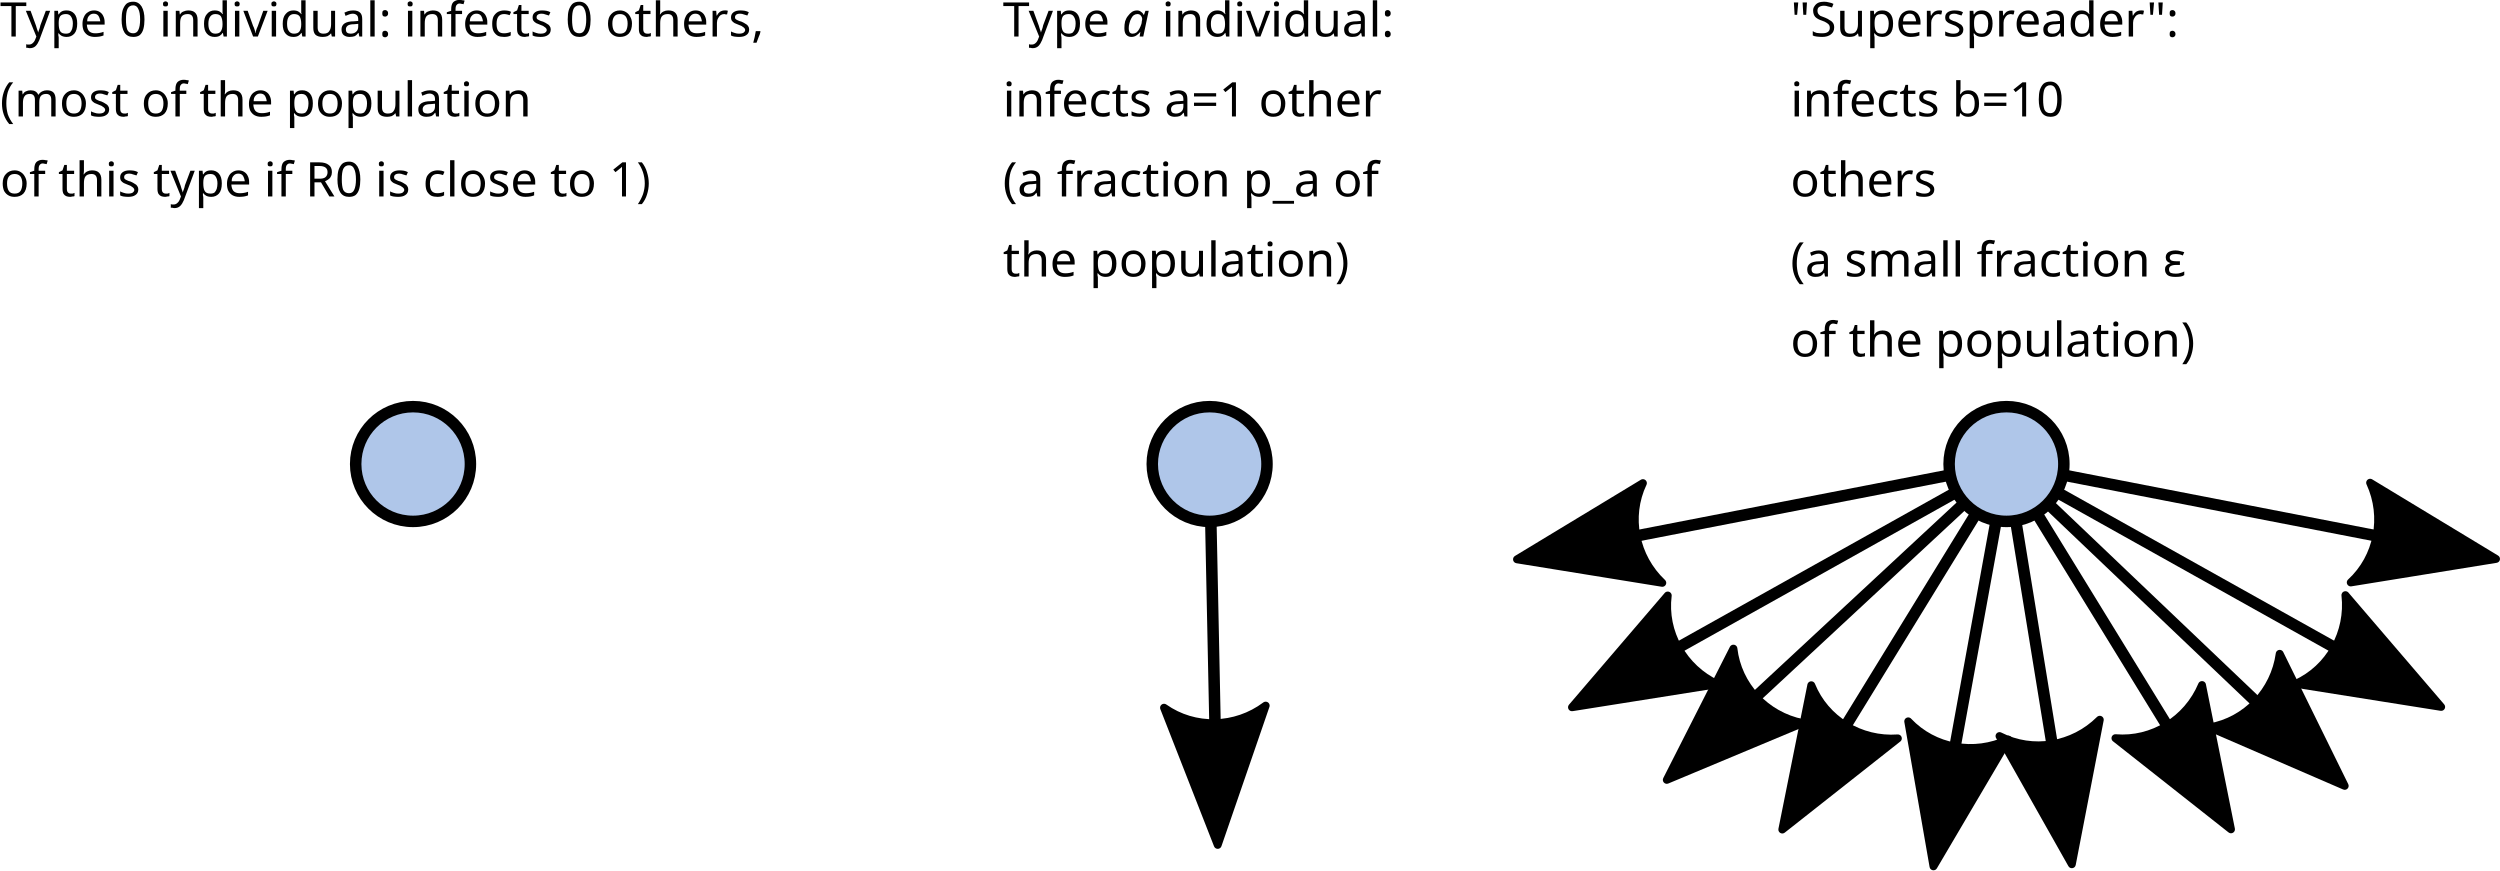
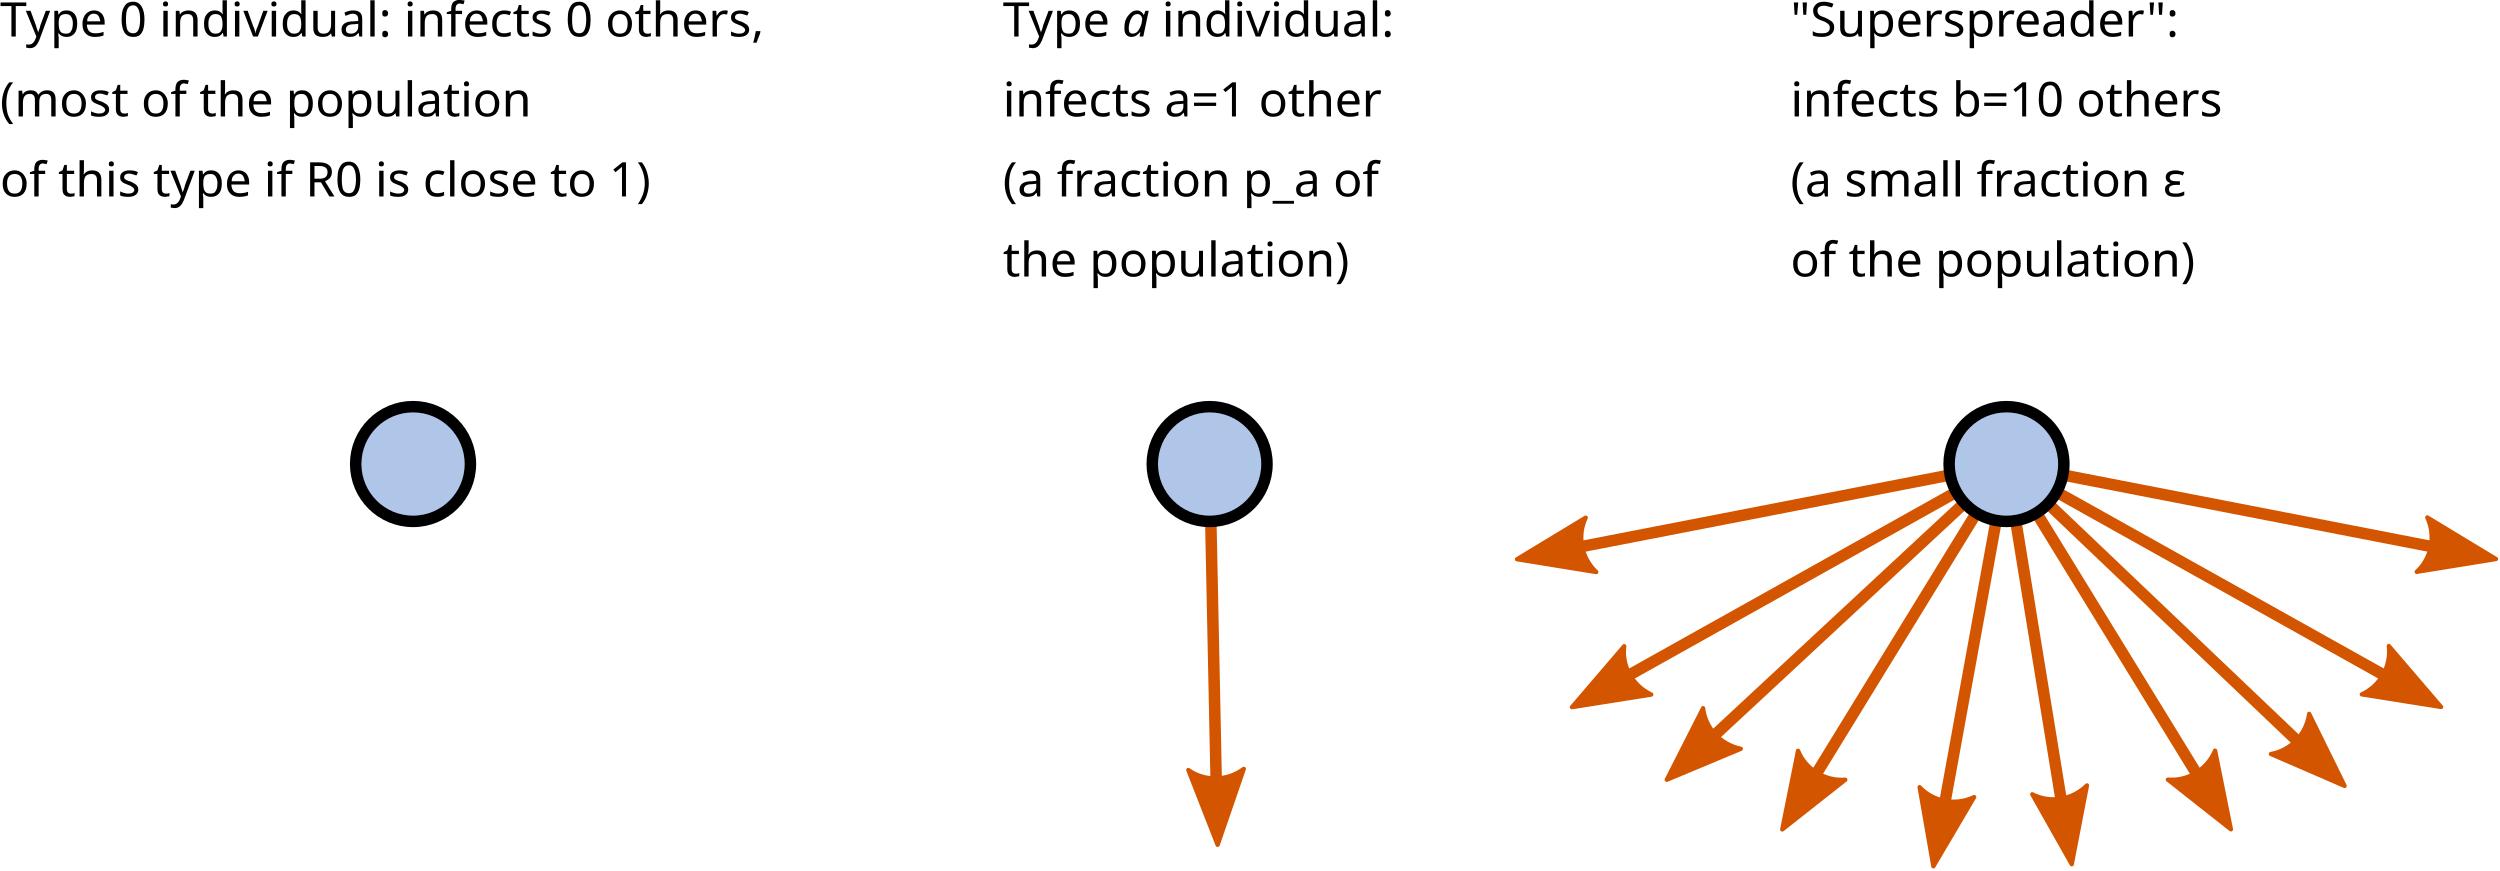
<svg xmlns="http://www.w3.org/2000/svg" width="107.591mm" height="37.453mm" viewBox="0 0 107.591 37.453" version="1.1" id="svg8">
  <defs id="defs2">
+     <marker style="overflow:visible;" id="marker6336" refX="0.0" refY="0.0" orient="auto">
+       <path transform="scale(0.6) rotate(180) translate(0,0)" d="M 8.719,4.034 L -2.207,0.016 L 8.719,-4.002 C 6.973,-1.63 6.983,1.616 8.719,4.034 z " style="fill-rule:evenodd;stroke-width:0.625;stroke-linejoin:round;stroke:#d45500;stroke-opacity:1;fill:#d45500;fill-opacity:1" id="path6334" />
+     </marker>
+     <marker style="overflow:visible;" id="marker6086" refX="0.0" refY="0.0" orient="auto">
+       <path transform="scale(0.6) rotate(180) translate(0,0)" d="M 8.719,4.034 L -2.207,0.016 L 8.719,-4.002 C 6.973,-1.63 6.983,1.616 8.719,4.034 z " style="fill-rule:evenodd;stroke-width:0.625;stroke-linejoin:round;stroke:#d45500;stroke-opacity:1;fill:#d45500;fill-opacity:1" id="path6084" />
+     </marker>
+     <marker style="overflow:visible;" id="marker5842" refX="0.0" refY="0.0" orient="auto">
+       <path transform="scale(0.6) rotate(180) translate(0,0)" d="M 8.719,4.034 L -2.207,0.016 L 8.719,-4.002 C 6.973,-1.63 6.983,1.616 8.719,4.034 z " style="fill-rule:evenodd;stroke-width:0.625;stroke-linejoin:round;stroke:#d45500;stroke-opacity:1;fill:#d45500;fill-opacity:1" id="path5840" />
+     </marker>
+     <marker style="overflow:visible;" id="marker5604" refX="0.0" refY="0.0" orient="auto">
+       <path transform="scale(0.6) rotate(180) translate(0,0)" d="M 8.719,4.034 L -2.207,0.016 L 8.719,-4.002 C 6.973,-1.63 6.983,1.616 8.719,4.034 z " style="fill-rule:evenodd;stroke-width:0.625;stroke-linejoin:round;stroke:#d45500;stroke-opacity:1;fill:#d45500;fill-opacity:1" id="path5602" />
+     </marker>
+     <marker style="overflow:visible;" id="marker5372" refX="0.0" refY="0.0" orient="auto">
+       <path transform="scale(0.6) rotate(180) translate(0,0)" d="M 8.719,4.034 L -2.207,0.016 L 8.719,-4.002 C 6.973,-1.63 6.983,1.616 8.719,4.034 z " style="fill-rule:evenodd;stroke-width:0.625;stroke-linejoin:round;stroke:#d45500;stroke-opacity:1;fill:#d45500;fill-opacity:1" id="path5370" />
+     </marker>
+     <marker style="overflow:visible;" id="marker5146" refX="0.0" refY="0.0" orient="auto">
+       <path transform="scale(0.6) rotate(180) translate(0,0)" d="M 8.719,4.034 L -2.207,0.016 L 8.719,-4.002 C 6.973,-1.63 6.983,1.616 8.719,4.034 z " style="fill-rule:evenodd;stroke-width:0.625;stroke-linejoin:round;stroke:#d45500;stroke-opacity:1;fill:#d45500;fill-opacity:1" id="path5144" />
+     </marker>
+     <marker style="overflow:visible;" id="marker4926" refX="0.0" refY="0.0" orient="auto">
+       <path transform="scale(0.6) rotate(180) translate(0,0)" d="M 8.719,4.034 L -2.207,0.016 L 8.719,-4.002 C 6.973,-1.63 6.983,1.616 8.719,4.034 z " style="fill-rule:evenodd;stroke-width:0.625;stroke-linejoin:round;stroke:#d45500;stroke-opacity:1;fill:#d45500;fill-opacity:1" id="path4924" />
+     </marker>
+     <marker style="overflow:visible;" id="marker4712" refX="0.0" refY="0.0" orient="auto">
+       <path transform="scale(0.6) rotate(180) translate(0,0)" d="M 8.719,4.034 L -2.207,0.016 L 8.719,-4.002 C 6.973,-1.63 6.983,1.616 8.719,4.034 z " style="fill-rule:evenodd;stroke-width:0.625;stroke-linejoin:round;stroke:#d45500;stroke-opacity:1;fill:#d45500;fill-opacity:1" id="path4710" />
+     </marker>
+     <marker style="overflow:visible;" id="marker4504" refX="0.0" refY="0.0" orient="auto">
+       <path transform="scale(0.6) rotate(180) translate(0,0)" d="M 8.719,4.034 L -2.207,0.016 L 8.719,-4.002 C 6.973,-1.63 6.983,1.616 8.719,4.034 z " style="fill-rule:evenodd;stroke-width:0.625;stroke-linejoin:round;stroke:#d45500;stroke-opacity:1;fill:#d45500;fill-opacity:1" id="path4502" />
+     </marker>
+     <marker style="overflow:visible;" id="marker4302" refX="0.0" refY="0.0" orient="auto">
+       <path transform="scale(0.6) rotate(180) translate(0,0)" d="M 8.719,4.034 L -2.207,0.016 L 8.719,-4.002 C 6.973,-1.63 6.983,1.616 8.719,4.034 z " style="fill-rule:evenodd;stroke-width:0.625;stroke-linejoin:round;stroke:#d45500;stroke-opacity:1;fill:#d45500;fill-opacity:1" id="path4300" />
+     </marker>
+     <marker orient="auto" refY="0.0" refX="0.0" id="marker3896" style="overflow:visible;">
+       <path id="path3894" style="fill-rule:evenodd;stroke-width:0.625;stroke-linejoin:round;stroke:#d45500;stroke-opacity:1;fill:#d45500;fill-opacity:1" d="M 8.719,4.034 L -2.207,0.016 L 8.719,-4.002 C 6.973,-1.63 6.983,1.616 8.719,4.034 z " transform="scale(0.6) rotate(180) translate(0,0)" />
+     </marker>
+     <marker orient="auto" refY="0.0" refX="0.0" id="marker3700" style="overflow:visible;">
+       <path id="path3698" style="fill-rule:evenodd;stroke-width:0.625;stroke-linejoin:round;stroke:#d45500;stroke-opacity:1;fill:#d45500;fill-opacity:1" d="M 8.719,4.034 L -2.207,0.016 L 8.719,-4.002 C 6.973,-1.63 6.983,1.616 8.719,4.034 z " transform="scale(0.6) rotate(180) translate(0,0)" />
+     </marker>
+     <marker orient="auto" refY="0.0" refX="0.0" id="marker3510" style="overflow:visible;">
+       <path id="path3508" style="fill-rule:evenodd;stroke-width:0.625;stroke-linejoin:round;stroke:#d45500;stroke-opacity:1;fill:#d45500;fill-opacity:1" d="M 8.719,4.034 L -2.207,0.016 L 8.719,-4.002 C 6.973,-1.63 6.983,1.616 8.719,4.034 z " transform="scale(0.6) rotate(180) translate(0,0)" />
+     </marker>
+     <marker orient="auto" refY="0.0" refX="0.0" id="marker3326" style="overflow:visible;">
+       <path id="path3324" style="fill-rule:evenodd;stroke-width:0.625;stroke-linejoin:round;stroke:#d45500;stroke-opacity:1;fill:#d45500;fill-opacity:1" d="M 8.719,4.034 L -2.207,0.016 L 8.719,-4.002 C 6.973,-1.63 6.983,1.616 8.719,4.034 z " transform="scale(0.6) rotate(180) translate(0,0)" />
+     </marker>
+     <marker orient="auto" refY="0.0" refX="0.0" id="marker3148" style="overflow:visible;">
+       <path id="path3146" style="fill-rule:evenodd;stroke-width:0.625;stroke-linejoin:round;stroke:#d45500;stroke-opacity:1;fill:#d45500;fill-opacity:1" d="M 8.719,4.034 L -2.207,0.016 L 8.719,-4.002 C 6.973,-1.63 6.983,1.616 8.719,4.034 z " transform="scale(0.6) rotate(180) translate(0,0)" />
+     </marker>
+     <marker orient="auto" refY="0.0" refX="0.0" id="marker2976" style="overflow:visible;">
+       <path id="path2974" style="fill-rule:evenodd;stroke-width:0.625;stroke-linejoin:round;stroke:#d45500;stroke-opacity:1;fill:#d45500;fill-opacity:1" d="M 8.719,4.034 L -2.207,0.016 L 8.719,-4.002 C 6.973,-1.63 6.983,1.616 8.719,4.034 z " transform="scale(0.6) rotate(180) translate(0,0)" />
+     </marker>
+     <marker orient="auto" refY="0.0" refX="0.0" id="marker2810" style="overflow:visible;">
+       <path id="path2808" style="fill-rule:evenodd;stroke-width:0.625;stroke-linejoin:round;stroke:#d45500;stroke-opacity:1;fill:#d45500;fill-opacity:1" d="M 8.719,4.034 L -2.207,0.016 L 8.719,-4.002 C 6.973,-1.63 6.983,1.616 8.719,4.034 z " transform="scale(0.6) rotate(180) translate(0,0)" />
+     </marker>
+     <marker orient="auto" refY="0.0" refX="0.0" id="marker2650" style="overflow:visible;">
+       <path id="path2648" style="fill-rule:evenodd;stroke-width:0.625;stroke-linejoin:round;stroke:#d45500;stroke-opacity:1;fill:#d45500;fill-opacity:1" d="M 8.719,4.034 L -2.207,0.016 L 8.719,-4.002 C 6.973,-1.63 6.983,1.616 8.719,4.034 z " transform="scale(0.6) rotate(180) translate(0,0)" />
+     </marker>
+     <marker orient="auto" refY="0.0" refX="0.0" id="marker2496" style="overflow:visible;">
+       <path id="path2494" style="fill-rule:evenodd;stroke-width:0.625;stroke-linejoin:round;stroke:#d45500;stroke-opacity:1;fill:#d45500;fill-opacity:1" d="M 8.719,4.034 L -2.207,0.016 L 8.719,-4.002 C 6.973,-1.63 6.983,1.616 8.719,4.034 z " transform="scale(0.6) rotate(180) translate(0,0)" />
+     </marker>
+     <marker orient="auto" refY="0.0" refX="0.0" id="marker2348" style="overflow:visible;">
+       <path id="path2346" style="fill-rule:evenodd;stroke-width:0.625;stroke-linejoin:round;stroke:#d45500;stroke-opacity:1;fill:#d45500;fill-opacity:1" d="M 8.719,4.034 L -2.207,0.016 L 8.719,-4.002 C 6.973,-1.63 6.983,1.616 8.719,4.034 z " transform="scale(0.6) rotate(180) translate(0,0)" />
+     </marker>
+     <marker orient="auto" refY="0.0" refX="0.0" id="marker2050" style="overflow:visible;">
+       <path id="path2048" style="fill-rule:evenodd;stroke-width:0.625;stroke-linejoin:round;stroke:#d45500;stroke-opacity:1;fill:#d45500;fill-opacity:1" d="M 8.719,4.034 L -2.207,0.016 L 8.719,-4.002 C 6.973,-1.63 6.983,1.616 8.719,4.034 z " transform="scale(0.6) rotate(180) translate(0,0)" />
+     </marker>
+     <marker orient="auto" refY="0.0" refX="0.0" id="marker1908" style="overflow:visible;">
+       <path id="path1906" style="fill-rule:evenodd;stroke-width:0.625;stroke-linejoin:round;stroke:#d45500;stroke-opacity:1;fill:#d45500;fill-opacity:1" d="M 8.719,4.034 L -2.207,0.016 L 8.719,-4.002 C 6.973,-1.63 6.983,1.616 8.719,4.034 z " transform="scale(0.6) rotate(180) translate(0,0)" />
+     </marker>
+     <marker orient="auto" refY="0.0" refX="0.0" id="marker1772" style="overflow:visible;">
+       <path id="path1770" style="fill-rule:evenodd;stroke-width:0.625;stroke-linejoin:round;stroke:#d45500;stroke-opacity:1;fill:#d45500;fill-opacity:1" d="M 8.719,4.034 L -2.207,0.016 L 8.719,-4.002 C 6.973,-1.63 6.983,1.616 8.719,4.034 z " transform="scale(0.6) rotate(180) translate(0,0)" />
+     </marker>
+     <marker orient="auto" refY="0.0" refX="0.0" id="marker1642" style="overflow:visible;">
+       <path id="path1640" style="fill-rule:evenodd;stroke-width:0.625;stroke-linejoin:round;stroke:#d45500;stroke-opacity:1;fill:#d45500;fill-opacity:1" d="M 8.719,4.034 L -2.207,0.016 L 8.719,-4.002 C 6.973,-1.63 6.983,1.616 8.719,4.034 z " transform="scale(0.6) rotate(180) translate(0,0)" />
+     </marker>
+     <marker orient="auto" refY="0.0" refX="0.0" id="marker1518" style="overflow:visible;">
+       <path id="path1516" style="fill-rule:evenodd;stroke-width:0.625;stroke-linejoin:round;stroke:#d45500;stroke-opacity:1;fill:#d45500;fill-opacity:1" d="M 8.719,4.034 L -2.207,0.016 L 8.719,-4.002 C 6.973,-1.63 6.983,1.616 8.719,4.034 z " transform="scale(0.6) rotate(180) translate(0,0)" />
+     </marker>
+     <marker orient="auto" refY="0.0" refX="0.0" id="marker1400" style="overflow:visible;">
+       <path id="path1398" style="fill-rule:evenodd;stroke-width:0.625;stroke-linejoin:round;stroke:#d45500;stroke-opacity:1;fill:#d45500;fill-opacity:1" d="M 8.719,4.034 L -2.207,0.016 L 8.719,-4.002 C 6.973,-1.63 6.983,1.616 8.719,4.034 z " transform="scale(0.6) rotate(180) translate(0,0)" />
+     </marker>
+     <marker orient="auto" refY="0.0" refX="0.0" id="marker1288" style="overflow:visible;">
+       <path id="path1286" style="fill-rule:evenodd;stroke-width:0.625;stroke-linejoin:round;stroke:#d45500;stroke-opacity:1;fill:#d45500;fill-opacity:1" d="M 8.719,4.034 L -2.207,0.016 L 8.719,-4.002 C 6.973,-1.63 6.983,1.616 8.719,4.034 z " transform="scale(0.6) rotate(180) translate(0,0)" />
+     </marker>
+     <marker orient="auto" refY="0.0" refX="0.0" id="marker1182" style="overflow:visible;">
+       <path id="path1180" style="fill-rule:evenodd;stroke-width:0.625;stroke-linejoin:round;stroke:#d45500;stroke-opacity:1;fill:#d45500;fill-opacity:1" d="M 8.719,4.034 L -2.207,0.016 L 8.719,-4.002 C 6.973,-1.63 6.983,1.616 8.719,4.034 z " transform="scale(0.6) rotate(180) translate(0,0)" />
+     </marker>
+     <marker orient="auto" refY="0.0" refX="0.0" id="marker1172" style="overflow:visible;">
+       <path id="path1170" style="fill-rule:evenodd;stroke-width:0.625;stroke-linejoin:round;stroke:#d45500;stroke-opacity:1;fill:#d45500;fill-opacity:1" d="M 8.719,4.034 L -2.207,0.016 L 8.719,-4.002 C 6.973,-1.63 6.983,1.616 8.719,4.034 z " transform="scale(0.6) rotate(180) translate(0,0)" />
+     </marker>
+     <marker orient="auto" refY="0.0" refX="0.0" id="marker1072" style="overflow:visible;">
+       <path id="path1070" style="fill-rule:evenodd;stroke-width:0.625;stroke-linejoin:round;stroke:#d45500;stroke-opacity:1;fill:#d45500;fill-opacity:1" d="M 8.719,4.034 L -2.207,0.016 L 8.719,-4.002 C 6.973,-1.63 6.983,1.616 8.719,4.034 z " transform="scale(0.6) rotate(180) translate(0,0)" />
+     </marker>
+     <marker style="overflow:visible;" id="marker5353" refX="0.0" refY="0.0" orient="auto">
+       <path transform="scale(0.6) rotate(180) translate(0,0)" d="M 8.719,4.034 L -2.207,0.016 L 8.719,-4.002 C 6.973,-1.63 6.983,1.616 8.719,4.034 z " style="fill-rule:evenodd;stroke-width:0.625;stroke-linejoin:round;stroke:#000000;stroke-opacity:1;fill:#000000;fill-opacity:1" id="path5351" />
+     </marker>
+     <marker style="overflow:visible;" id="marker5343" refX="0.0" refY="0.0" orient="auto">
+       <path transform="scale(0.6) rotate(180) translate(0,0)" d="M 8.719,4.034 L -2.207,0.016 L 8.719,-4.002 C 6.973,-1.63 6.983,1.616 8.719,4.034 z " style="fill-rule:evenodd;stroke-width:0.625;stroke-linejoin:round;stroke:#000000;stroke-opacity:1;fill:#000000;fill-opacity:1" id="path5341" />
+     </marker>
+     <marker style="overflow:visible;" id="marker5333" refX="0.0" refY="0.0" orient="auto">
+       <path transform="scale(0.6) rotate(180) translate(0,0)" d="M 8.719,4.034 L -2.207,0.016 L 8.719,-4.002 C 6.973,-1.63 6.983,1.616 8.719,4.034 z " style="fill-rule:evenodd;stroke-width:0.625;stroke-linejoin:round;stroke:#000000;stroke-opacity:1;fill:#000000;fill-opacity:1" id="path5331" />
+     </marker>
+     <marker style="overflow:visible;" id="marker5323" refX="0.0" refY="0.0" orient="auto">
+       <path transform="scale(0.6) rotate(180) translate(0,0)" d="M 8.719,4.034 L -2.207,0.016 L 8.719,-4.002 C 6.973,-1.63 6.983,1.616 8.719,4.034 z " style="fill-rule:evenodd;stroke-width:0.625;stroke-linejoin:round;stroke:#000000;stroke-opacity:1;fill:#000000;fill-opacity:1" id="path5321" />
+     </marker>
+     <marker style="overflow:visible;" id="marker5313" refX="0.0" refY="0.0" orient="auto">
+       <path transform="scale(0.6) rotate(180) translate(0,0)" d="M 8.719,4.034 L -2.207,0.016 L 8.719,-4.002 C 6.973,-1.63 6.983,1.616 8.719,4.034 z " style="fill-rule:evenodd;stroke-width:0.625;stroke-linejoin:round;stroke:#000000;stroke-opacity:1;fill:#000000;fill-opacity:1" id="path5311" />
+     </marker>
+     <marker style="overflow:visible;" id="marker5303" refX="0.0" refY="0.0" orient="auto">
+       <path transform="scale(0.6) rotate(180) translate(0,0)" d="M 8.719,4.034 L -2.207,0.016 L 8.719,-4.002 C 6.973,-1.63 6.983,1.616 8.719,4.034 z " style="fill-rule:evenodd;stroke-width:0.625;stroke-linejoin:round;stroke:#000000;stroke-opacity:1;fill:#000000;fill-opacity:1" id="path5301" />
+     </marker>
+     <marker style="overflow:visible;" id="marker5293" refX="0.0" refY="0.0" orient="auto">
+       <path transform="scale(0.6) rotate(180) translate(0,0)" d="M 8.719,4.034 L -2.207,0.016 L 8.719,-4.002 C 6.973,-1.63 6.983,1.616 8.719,4.034 z " style="fill-rule:evenodd;stroke-width:0.625;stroke-linejoin:round;stroke:#000000;stroke-opacity:1;fill:#000000;fill-opacity:1" id="path5291" />
+     </marker>
+     <marker style="overflow:visible;" id="marker5283" refX="0.0" refY="0.0" orient="auto">
+       <path transform="scale(0.6) rotate(180) translate(0,0)" d="M 8.719,4.034 L -2.207,0.016 L 8.719,-4.002 C 6.973,-1.63 6.983,1.616 8.719,4.034 z " style="fill-rule:evenodd;stroke-width:0.625;stroke-linejoin:round;stroke:#000000;stroke-opacity:1;fill:#000000;fill-opacity:1" id="path5281" />
+     </marker>
    <marker orient="auto" refY="0" refX="0" id="marker5706" style="overflow:visible">
      <path id="path5704" style="fill:#000000;fill-opacity:1;fill-rule:evenodd;stroke:#000000;stroke-width:0.625;stroke-linejoin:round;stroke-opacity:1" d="M 8.719,4.034 -2.207,0.016 8.719,-4.002 c -1.745,2.372 -1.735,5.617 -6e-7,8.035 z" transform="matrix(-1.1,0,0,-1.1,-1.1,0)" />
    </marker>
    <marker orient="auto" refY="0" refX="0" id="marker5598" style="overflow:visible">
      <path id="path5596" style="fill:#000000;fill-opacity:1;fill-rule:evenodd;stroke:#000000;stroke-width:0.625;stroke-linejoin:round;stroke-opacity:1" d="M 8.719,4.034 -2.207,0.016 8.719,-4.002 c -1.745,2.372 -1.735,5.617 -6e-7,8.035 z" transform="matrix(-1.1,0,0,-1.1,-1.1,0)" />
    </marker>
-     <marker style="overflow:visible" id="marker5136" refX="0" refY="0" orient="auto">
-       <path transform="matrix(-1.1,0,0,-1.1,-1.1,0)" d="M 8.719,4.034 -2.207,0.016 8.719,-4.002 c -1.745,2.372 -1.735,5.617 -6e-7,8.035 z" style="fill:#000000;fill-opacity:1;fill-rule:evenodd;stroke:#000000;stroke-width:0.625;stroke-linejoin:round;stroke-opacity:1" id="path5134" />
-     </marker>
-     <marker orient="auto" refY="0" refX="0" id="marker4617" style="overflow:visible">
-       <path id="path4615" style="fill:#000000;fill-opacity:1;fill-rule:evenodd;stroke:#000000;stroke-width:0.625;stroke-linejoin:round;stroke-opacity:1" d="M 8.719,4.034 -2.207,0.016 8.719,-4.002 c -1.745,2.372 -1.735,5.617 -6e-7,8.035 z" transform="matrix(-1.1,0,0,-1.1,-1.1,0)" />
-     </marker>
-     <marker style="overflow:visible" id="marker4047" refX="0" refY="0" orient="auto">
-       <path transform="matrix(-1.1,0,0,-1.1,-1.1,0)" d="M 8.719,4.034 -2.207,0.016 8.719,-4.002 c -1.745,2.372 -1.735,5.617 -6e-7,8.035 z" style="fill:#000000;fill-opacity:1;fill-rule:evenodd;stroke:#000000;stroke-width:0.625;stroke-linejoin:round;stroke-opacity:1" id="path4045" />
-     </marker>
-     <marker orient="auto" refY="0" refX="0" id="marker3519" style="overflow:visible">
-       <path id="path3517" style="fill:#000000;fill-opacity:1;fill-rule:evenodd;stroke:#000000;stroke-width:0.625;stroke-linejoin:round;stroke-opacity:1" d="M 8.719,4.034 -2.207,0.016 8.719,-4.002 c -1.745,2.372 -1.735,5.617 -6e-7,8.035 z" transform="matrix(-1.1,0,0,-1.1,-1.1,0)" />
-     </marker>
-     <marker style="overflow:visible" id="marker3015" refX="0" refY="0" orient="auto">
-       <path transform="matrix(-1.1,0,0,-1.1,-1.1,0)" d="M 8.719,4.034 -2.207,0.016 8.719,-4.002 c -1.745,2.372 -1.735,5.617 -6e-7,8.035 z" style="fill:#000000;fill-opacity:1;fill-rule:evenodd;stroke:#000000;stroke-width:0.625;stroke-linejoin:round;stroke-opacity:1" id="path3013" />
-     </marker>
-     <marker orient="auto" refY="0" refX="0" id="marker2721" style="overflow:visible">
-       <path id="path2719" style="fill:#000000;fill-opacity:1;fill-rule:evenodd;stroke:#000000;stroke-width:0.625;stroke-linejoin:round;stroke-opacity:1" d="M 8.719,4.034 -2.207,0.016 8.719,-4.002 c -1.745,2.372 -1.735,5.617 -6e-7,8.035 z" transform="matrix(-1.1,0,0,-1.1,-1.1,0)" />
-     </marker>
-     <marker style="overflow:visible" id="marker2307" refX="0" refY="0" orient="auto">
-       <path transform="matrix(-1.1,0,0,-1.1,-1.1,0)" d="M 8.719,4.034 -2.207,0.016 8.719,-4.002 c -1.745,2.372 -1.735,5.617 -6e-7,8.035 z" style="fill:#000000;fill-opacity:1;fill-rule:evenodd;stroke:#000000;stroke-width:0.625;stroke-linejoin:round;stroke-opacity:1" id="path2305" />
-     </marker>
-     <marker orient="auto" refY="0" refX="0" id="marker1923" style="overflow:visible">
-       <path id="path1921" style="fill:#000000;fill-opacity:1;fill-rule:evenodd;stroke:#000000;stroke-width:0.625;stroke-linejoin:round;stroke-opacity:1" d="M 8.719,4.034 -2.207,0.016 8.719,-4.002 c -1.745,2.372 -1.735,5.617 -6e-7,8.035 z" transform="matrix(-1.1,0,0,-1.1,-1.1,0)" />
-     </marker>
    <marker style="overflow:visible" id="marker1431" refX="0" refY="0" orient="auto">
      <path transform="matrix(-1.1,0,0,-1.1,-1.1,0)" d="M 8.719,4.034 -2.207,0.016 8.719,-4.002 c -1.745,2.372 -1.735,5.617 -6e-7,8.035 z" style="fill:#000000;fill-opacity:1;fill-rule:evenodd;stroke:#000000;stroke-width:0.625;stroke-linejoin:round;stroke-opacity:1" id="path1429" />
-     </marker>
-     <marker orient="auto" refY="0" refX="0" id="marker1221" style="overflow:visible">
-       <path id="path1219" style="fill:#000000;fill-opacity:1;fill-rule:evenodd;stroke:#000000;stroke-width:0.625;stroke-linejoin:round;stroke-opacity:1" d="M 8.719,4.034 -2.207,0.016 8.719,-4.002 c -1.745,2.372 -1.735,5.617 -6e-7,8.035 z" transform="matrix(-1.1,0,0,-1.1,-1.1,0)" />
    </marker>
  </defs>
  <g id="layer1" transform="translate(-8.50496,-111.9031)">
    <flowRoot xml:space="preserve" id="flowRoot5059" style="font-style:normal;font-weight:normal;font-size:10.667px;line-height:1.25;font-family:sans-serif;letter-spacing:0px;word-spacing:0px;fill:#000000;fill-opacity:1;stroke:none">
      <flowRegion id="flowRegion5061">
        <rect id="rect5063" width="21.786" height="23.214" x="66.786" y="522.52" />
      </flowRegion>
      <flowPara id="flowPara5065" />
    </flowRoot>
    <g id="g1678">
      <circle r="2.469" cy="131.873" cx="26.281" id="circle1167" style="opacity:1;fill:#afc6e9;fill-opacity:1;stroke:#000000;stroke-width:0.494" />
      <text id="text5047" y="113.473" x="8.511" style="font-style:normal;font-weight:normal;font-size:2.755px;line-height:1.25;font-family:sans-serif;letter-spacing:0px;word-spacing:0px;fill:#000000;fill-opacity:1;stroke:none;stroke-width:0.258" xml:space="preserve">
        <tspan id="tspan6303" style="font-size:2.066px;stroke-width:0.258" y="113.473" x="8.511">Type 0 individual: infects 0 others, </tspan>
        <tspan id="tspan6462" style="font-size:2.066px;stroke-width:0.258" y="116.917" x="8.511">(most of the population  </tspan>
        <tspan id="tspan6435" style="font-size:2.066px;stroke-width:0.258" y="120.361" x="8.511">of this type if R0 is close to 1)</tspan>
        <tspan id="tspan5049" style="stroke-width:0.258" y="123.804" x="8.511" />
      </text>
      <g id="g1641">
-         <path style="fill:none;stroke:#000000;stroke-width:0.495;stroke-linecap:butt;stroke-linejoin:miter;stroke-miterlimit:4;stroke-dasharray:none;stroke-opacity:1;marker-end:url(#marker1221)" d="m 60.563,131.873 0.326,15.734" id="path1217" />
+         <path style="fill:none;stroke:#d45500;stroke-width:0.495;stroke-linecap:butt;stroke-linejoin:miter;stroke-miterlimit:4;stroke-dasharray:none;stroke-opacity:1;marker-end:url(#marker6086)" d="m 60.563,131.873 0.326,15.734" id="path1217" />
        <circle r="2.469" cy="131.873" cx="60.563" id="circle823" style="opacity:1;fill:#afc6e9;fill-opacity:1;stroke:#000000;stroke-width:0.494" />
        <text id="text5083" y="113.473" x="51.667" style="font-style:normal;font-weight:normal;font-size:2.755px;line-height:1.25;font-family:sans-serif;letter-spacing:0px;word-spacing:0px;fill:#000000;fill-opacity:1;stroke:none;stroke-width:0.258" xml:space="preserve">
          <tspan id="tspan5077" style="font-size:2.066px;stroke-width:0.258" y="113.473" x="51.667">Type <tspan style="font-style:italic;stroke-width:0.258" id="tspan5085">a </tspan>individual:</tspan>
          <tspan id="tspan6238" style="font-size:2.066px;stroke-width:0.258" y="116.917" x="51.667">infects a=1 other</tspan>
          <tspan id="tspan6248" style="font-size:2.066px;stroke-width:0.258" y="120.361" x="51.667">(a fraction p_a of</tspan>
          <tspan id="tspan6360" style="font-size:2.066px;stroke-width:0.258" y="123.804" x="51.667">the population)</tspan>
          <tspan id="tspan5081" style="stroke-width:0.258" y="127.248" x="51.667" />
        </text>
      </g>
      <text id="text5103" y="113.473" x="85.566" style="font-style:normal;font-weight:normal;font-size:2.755px;line-height:1.25;font-family:sans-serif;letter-spacing:0px;word-spacing:0px;fill:#000000;fill-opacity:1;stroke:none;stroke-width:0.258" xml:space="preserve">
        <tspan id="tspan5097" style="font-size:2.066px;stroke-width:0.258" y="113.473" x="85.566">"Superspreader":</tspan>
-         <tspan id="tspan5099" style="font-size:2.066px;stroke-width:0.258" y="116.917" x="85.566">infects b=10</tspan>
-         <tspan id="tspan5115" style="font-size:2.066px;stroke-width:0.258" y="120.361" x="85.566">others </tspan>
-         <tspan style="font-size:2.066px;stroke-width:0.258" y="123.804" x="85.566" id="tspan6246">(a small fraction ε</tspan>
-         <tspan style="font-size:2.066px;stroke-width:0.258" y="127.248" x="85.566" id="tspan6358">of the population)</tspan>
-         <tspan id="tspan5101" style="stroke-width:0.258" y="130.692" x="85.566" />
+         <tspan id="tspan5115" style="font-size:2.066px;stroke-width:0.258" y="116.917" x="85.566">infects b=10 others </tspan>
+         <tspan style="font-size:2.066px;stroke-width:0.258" y="120.361" x="85.566" id="tspan6246">(a small fraction ε</tspan>
+         <tspan style="font-size:2.066px;stroke-width:0.258" y="123.804" x="85.566" id="tspan6358">of the population)</tspan>
+         <tspan id="tspan5101" style="stroke-width:0.258" y="127.248" x="85.566" />
      </text>
      <g transform="matrix(1.866378,0,0,1.866378,-1.577379,-128.6232)" id="g6187">
-         <path style="fill:none;stroke:#000000;stroke-width:0.265;stroke-linecap:butt;stroke-linejoin:miter;stroke-miterlimit:4;stroke-dasharray:none;stroke-opacity:1;marker-end:url(#marker4617)" d="m 51.669,139.573 -9.714,5.433" id="path4613" />
-         <path id="path1427" d="m 51.669,139.573 -4.989,8.126" style="fill:none;stroke:#000000;stroke-width:0.265;stroke-linecap:butt;stroke-linejoin:miter;stroke-miterlimit:4;stroke-dasharray:none;stroke-opacity:1;marker-end:url(#marker1431)" />
-         <path style="fill:none;stroke:#000000;stroke-width:0.265;stroke-linecap:butt;stroke-linejoin:miter;stroke-miterlimit:4;stroke-dasharray:none;stroke-opacity:1;marker-end:url(#marker1923)" d="m 51.669,139.573 4.989,8.126" id="path1919" />
-         <path id="path2303" d="m 51.669,139.573 -1.625,8.93" style="fill:none;stroke:#000000;stroke-width:0.265;stroke-linecap:butt;stroke-linejoin:miter;stroke-miterlimit:4;stroke-dasharray:none;stroke-opacity:1;marker-end:url(#marker2307)" />
-         <path style="fill:none;stroke:#000000;stroke-width:0.265;stroke-linecap:butt;stroke-linejoin:miter;stroke-miterlimit:4;stroke-dasharray:none;stroke-opacity:1;marker-end:url(#marker2721)" d="m 51.669,139.573 1.446,8.882" id="path2717" />
-         <path id="path3011" d="m 51.669,139.573 7.541,7.182" style="fill:none;stroke:#000000;stroke-width:0.265;stroke-linecap:butt;stroke-linejoin:miter;stroke-miterlimit:4;stroke-dasharray:none;stroke-opacity:1;marker-end:url(#marker3015)" />
-         <path style="fill:none;stroke:#000000;stroke-width:0.265;stroke-linecap:butt;stroke-linejoin:miter;stroke-miterlimit:4;stroke-dasharray:none;stroke-opacity:1;marker-end:url(#marker3519)" d="m 51.669,139.573 -7.578,7.04" id="path3515" />
-         <path id="path4043" d="m 51.669,139.573 9.714,5.433" style="fill:none;stroke:#000000;stroke-width:0.265;stroke-linecap:butt;stroke-linejoin:miter;stroke-miterlimit:4;stroke-dasharray:none;stroke-opacity:1;marker-end:url(#marker4047)" />
-         <path id="path5132" d="m 51.669,139.573 -10.942,2.126" style="fill:none;stroke:#000000;stroke-width:0.265;stroke-linecap:butt;stroke-linejoin:miter;stroke-miterlimit:4;stroke-dasharray:none;stroke-opacity:1;marker-end:url(#marker5136)" />
-         <path style="fill:none;stroke:#000000;stroke-width:0.265;stroke-linecap:butt;stroke-linejoin:miter;stroke-miterlimit:4;stroke-dasharray:none;stroke-opacity:1;marker-end:url(#marker5706)" d="m 51.669,139.573 10.942,2.126" id="path5702" />
+         <path style="fill:none;stroke:#d45500;stroke-width:0.265;stroke-linecap:butt;stroke-linejoin:miter;stroke-miterlimit:4;stroke-dasharray:none;stroke-opacity:1;marker-end:url(#marker5842)" d="m 51.669,139.573 -9.714,5.433" id="path4613" />
+         <path id="path1427" d="m 51.669,139.573 -4.989,8.126" style="fill:none;stroke:#d45500;stroke-width:0.265;stroke-linecap:butt;stroke-linejoin:miter;stroke-miterlimit:4;stroke-dasharray:none;stroke-opacity:1;marker-end:url(#marker5604)" />
+         <path style="fill:none;stroke:#d45500;stroke-width:0.265;stroke-linecap:butt;stroke-linejoin:miter;stroke-miterlimit:4;stroke-dasharray:none;stroke-opacity:1;marker-end:url(#marker5372)" d="m 51.669,139.573 4.989,8.126" id="path1919" />
+         <path id="path2303" d="m 51.669,139.573 -1.625,8.93" style="fill:none;stroke:#d45500;stroke-width:0.265;stroke-linecap:butt;stroke-linejoin:miter;stroke-miterlimit:4;stroke-dasharray:none;stroke-opacity:1;marker-end:url(#marker5146)" />
+         <path style="fill:none;stroke:#d45500;stroke-width:0.265;stroke-linecap:butt;stroke-linejoin:miter;stroke-miterlimit:4;stroke-dasharray:none;stroke-opacity:1;marker-end:url(#marker4926)" d="m 51.669,139.573 1.446,8.882" id="path2717" />
+         <path id="path3011" d="m 51.669,139.573 7.541,7.182" style="fill:none;stroke:#d45500;stroke-width:0.265;stroke-linecap:butt;stroke-linejoin:miter;stroke-miterlimit:4;stroke-dasharray:none;stroke-opacity:1;marker-end:url(#marker4712)" />
+         <path style="fill:none;stroke:#d45500;stroke-width:0.265;stroke-linecap:butt;stroke-linejoin:miter;stroke-miterlimit:4;stroke-dasharray:none;stroke-opacity:1;marker-end:url(#marker4504)" d="m 51.669,139.573 -7.578,7.04" id="path3515" />
+         <path id="path4043" d="m 51.669,139.573 9.714,5.433" style="fill:none;stroke:#d45500;stroke-width:0.265;stroke-linecap:butt;stroke-linejoin:miter;stroke-miterlimit:4;stroke-dasharray:none;stroke-opacity:1;marker-end:url(#marker4302)" />
+         <path id="path5132" d="m 51.669,139.573 -10.942,2.126" style="fill:none;stroke:#d45500;stroke-width:0.265;stroke-linecap:butt;stroke-linejoin:miter;stroke-miterlimit:4;stroke-dasharray:none;stroke-opacity:1;marker-end:url(#marker3700)" />
+         <path style="fill:none;stroke:#d45500;stroke-width:0.265;stroke-linecap:butt;stroke-linejoin:miter;stroke-miterlimit:4;stroke-dasharray:none;stroke-opacity:1;marker-end:url(#marker6336)" d="m 51.669,139.573 10.942,2.126" id="path5702" />
        <circle style="opacity:1;fill:#afc6e9;fill-opacity:1;stroke:#000000;stroke-width:0.265" id="circle1165" cx="51.669" cy="139.573" r="1.323" />
      </g>
    </g>
    <flowRoot xml:space="preserve" id="flowRoot6307" style="font-style:normal;font-weight:normal;font-size:10.667px;line-height:1.25;font-family:sans-serif;letter-spacing:0px;word-spacing:0px;fill:#000000;fill-opacity:1;stroke:none">
      <flowRegion id="flowRegion6309">
        <rect id="rect6311" width="63.929" height="77.857" x="31.429" y="477.877" />
      </flowRegion>
      <flowPara id="flowPara6313" />
    </flowRoot>
  </g>
</svg>
